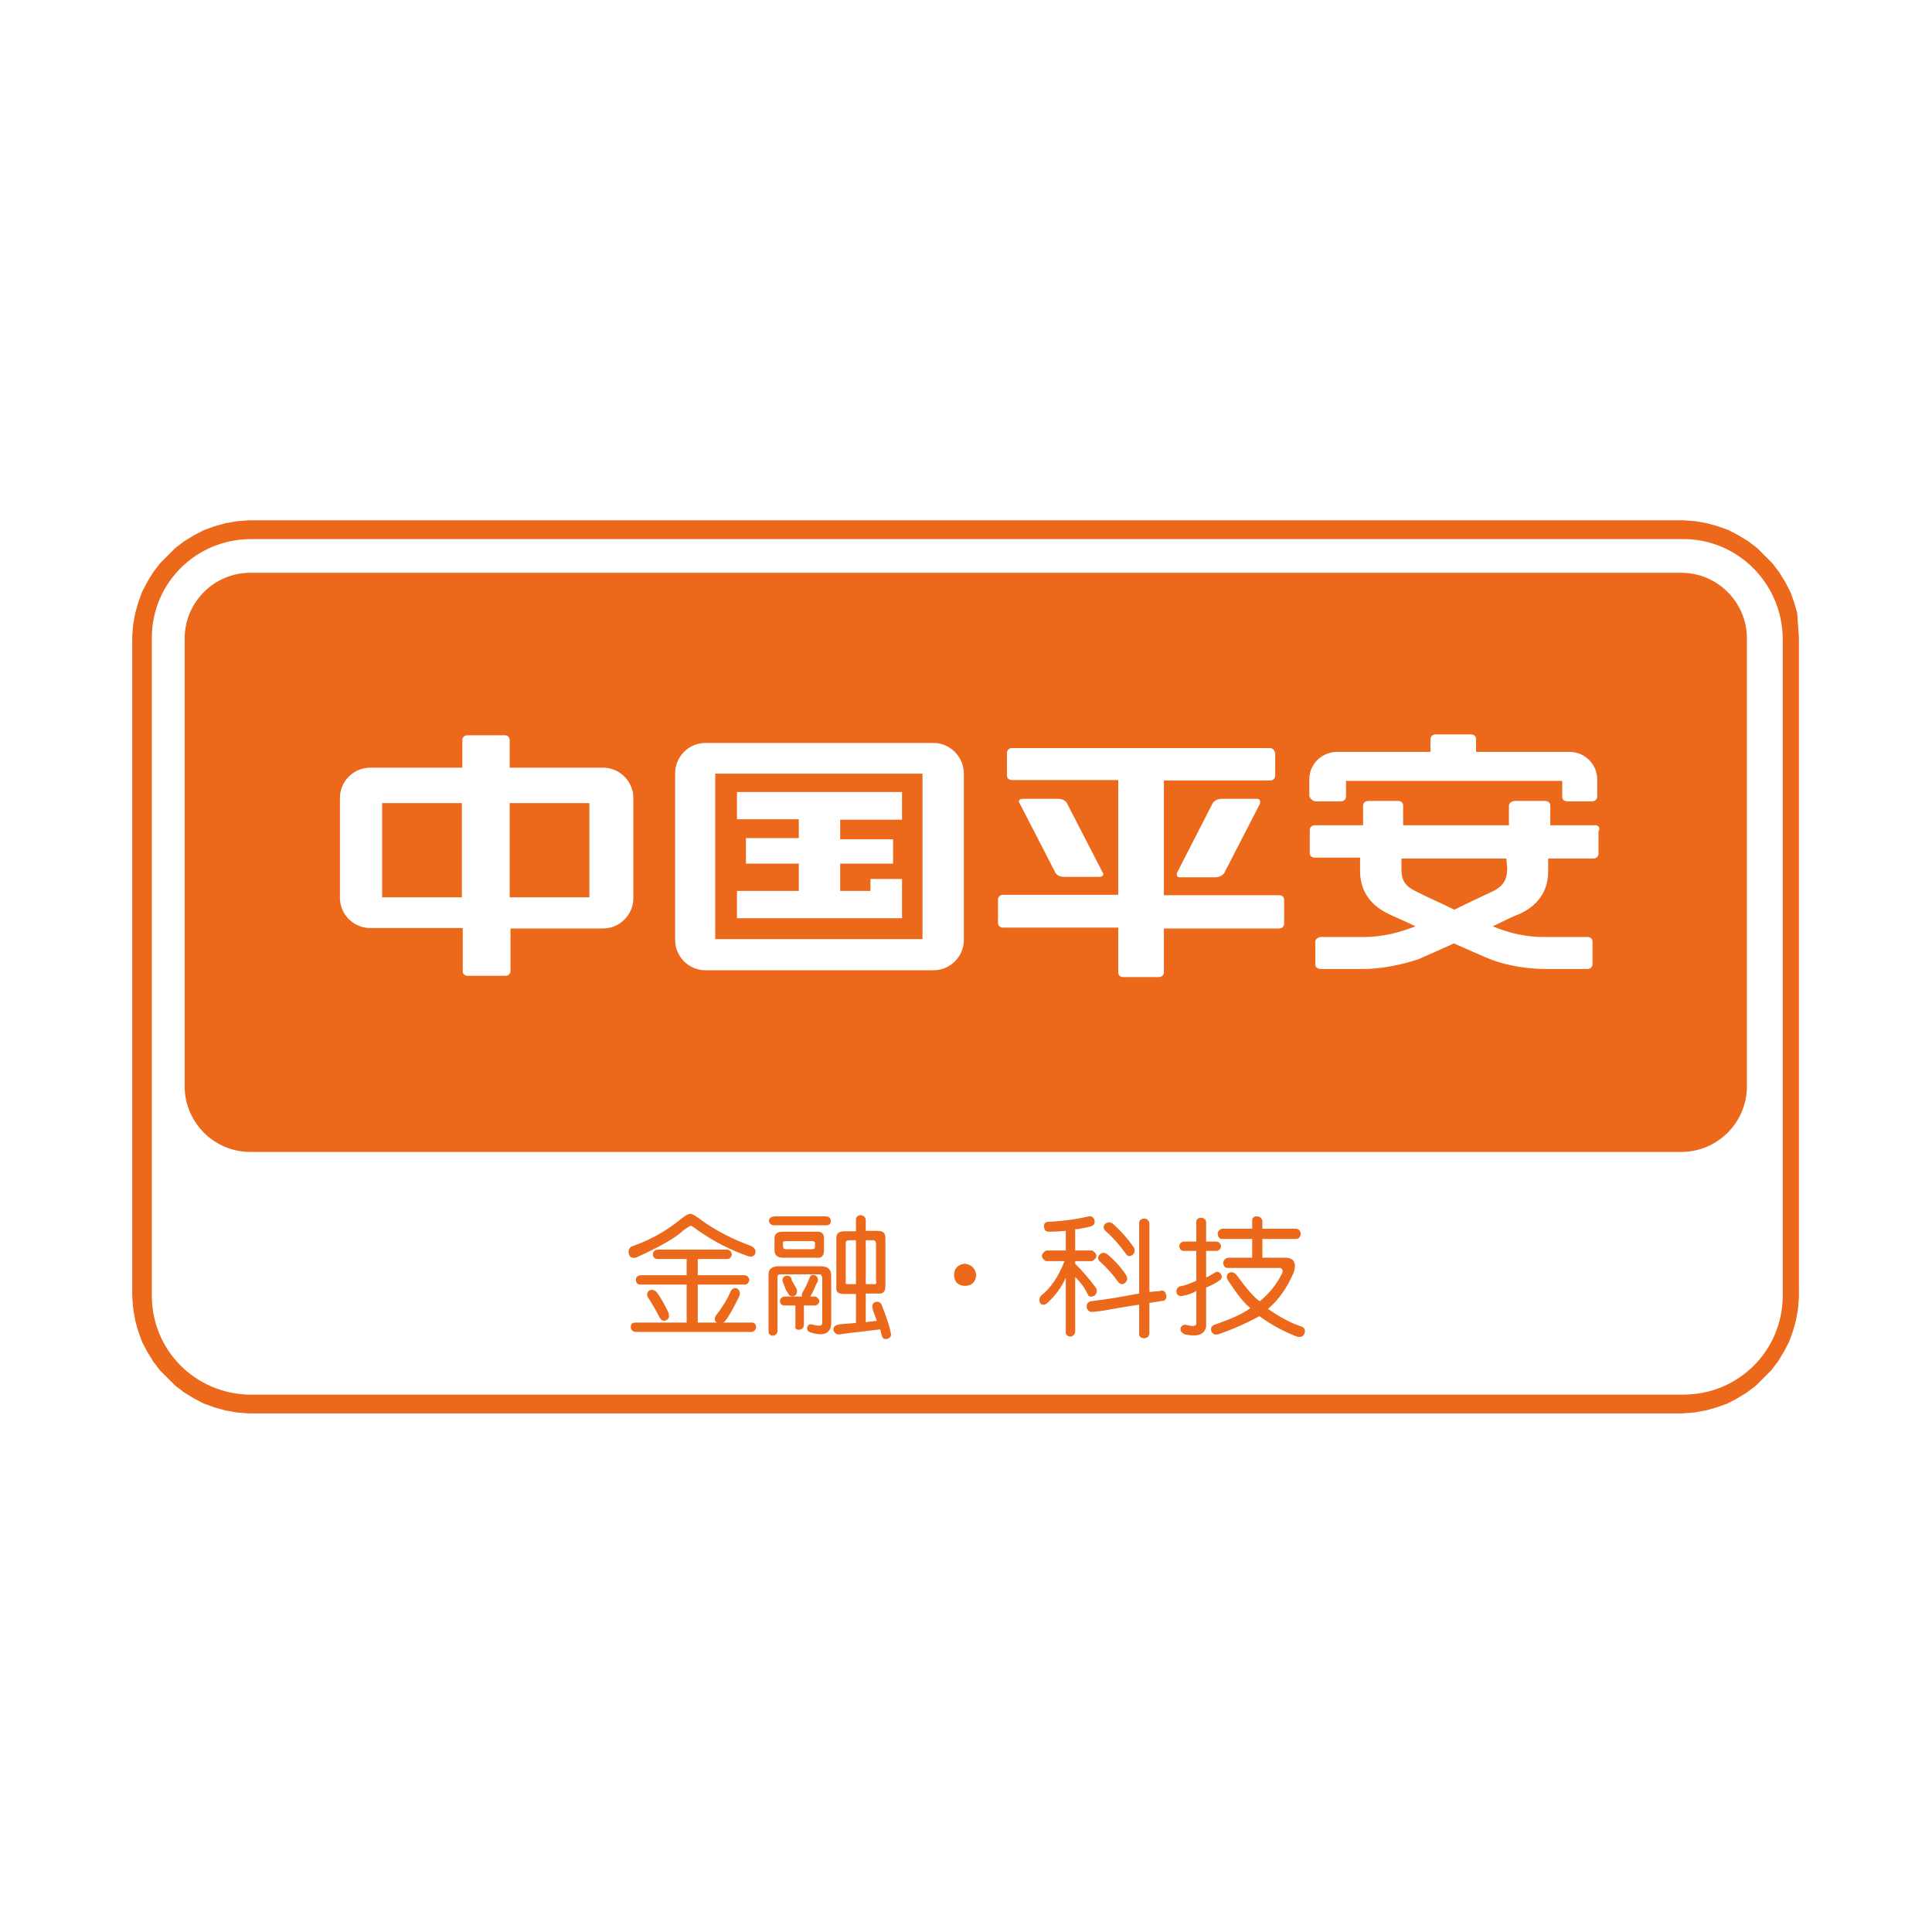
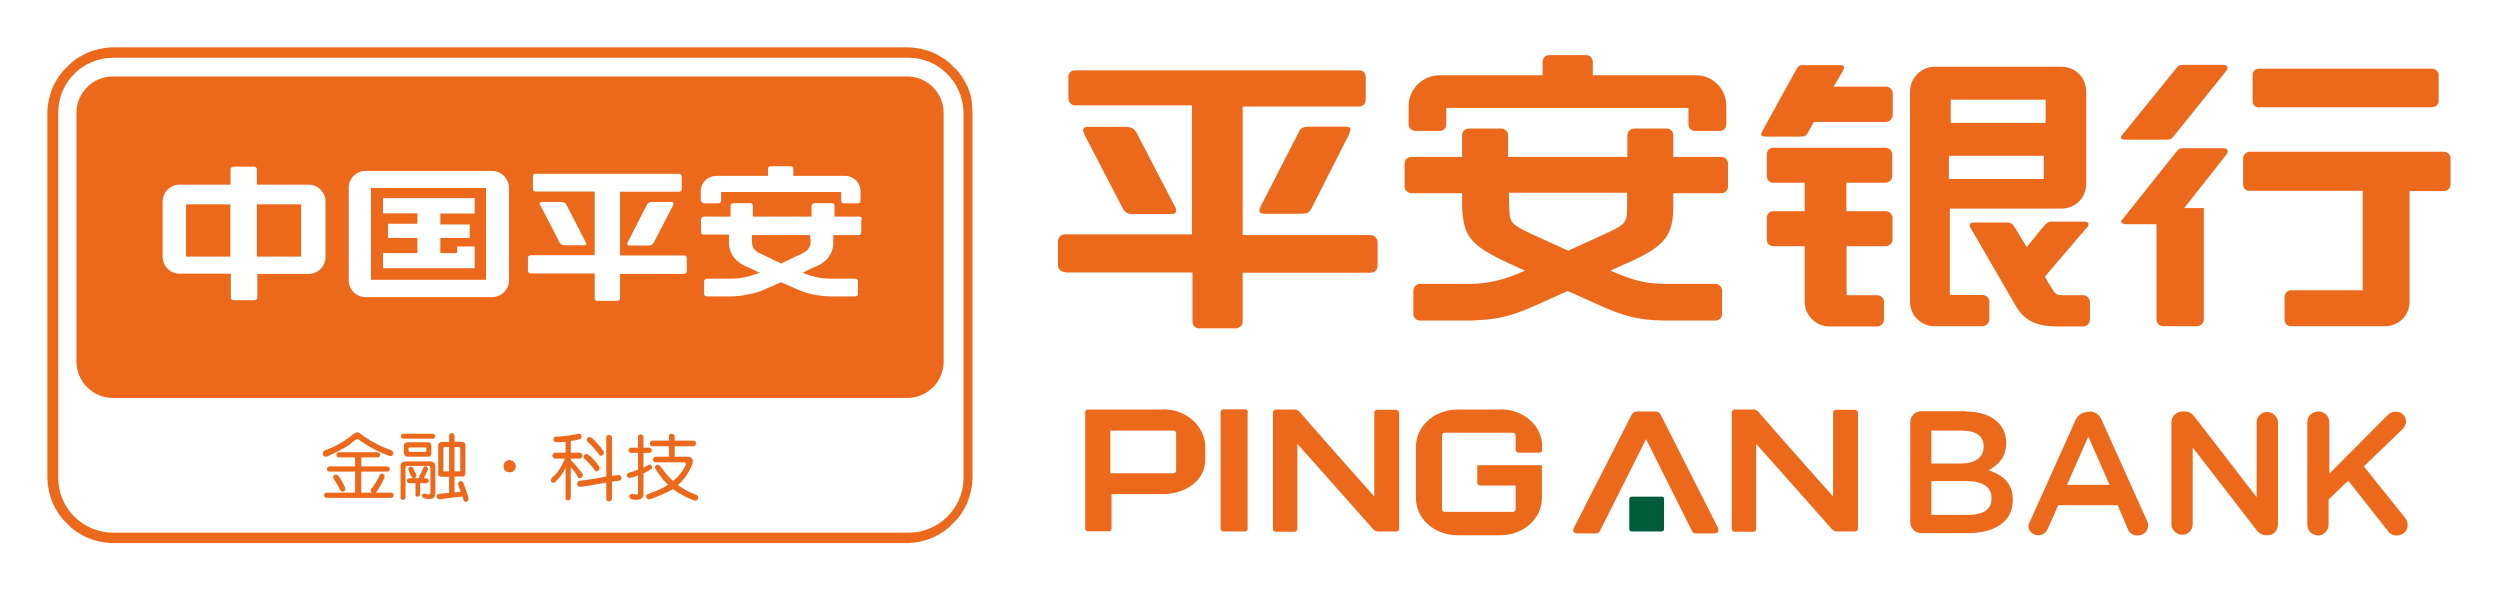
- <svg xmlns="http://www.w3.org/2000/svg" viewBox="-27 285 453 453">
+ <svg xmlns="http://www.w3.org/2000/svg" viewBox="-16 387 1056 250">
  <path fill="#ec681b" d="m367.7 407 2.8.2 2.8.5 2.5.7 2.5.9 2.3 1.2 2.3 1.4 2.1 1.6 1.8 1.8 1.8 1.8 1.6 2.1 1.4 2.3 1.2 2.3.9 2.5.7 2.5.2 3 .2 2.8V589l-.2 2.8-.5 2.8-.7 2.5-.9 2.5-1.2 2.3-1.4 2.3-1.6 2.1-1.8 1.8-1.8 1.8-2.1 1.6-2.3 1.4-2.3 1.2-2.5.9-2.5.7-2.8.5-2.8.2h-336l-2.8-.2-2.8-.5-2.5-.7-2.5-.9-2.3-1.2-2.3-1.4-2.1-1.6-1.8-1.8-1.8-1.8-1.6-2.1-1.4-2.3-1.2-2.3-.9-2.5-.7-2.5-.5-3-.2-2.8V434.4l.2-2.8.5-2.8.7-2.5.9-2.5 1.2-2.3 1.4-2.3 1.6-2.1 1.8-1.8 1.8-1.8 2.1-1.6 2.3-1.4 2.3-1.2 2.5-.9 2.5-.7 2.8-.5 2.8-.2zm0 4.4H31.9c-12.8 0-23.1 10.1-23.3 22.8v154.6c0 12.8 10.2 23 22.9 23.2h336.2c12.8 0 23.1-10.1 23.3-22.9V434.6c-.2-12.9-10.6-23.2-23.3-23.2m-.5 7.9c8.5 0 15.4 6.9 15.4 15.4v105c0 8.5-6.9 15.4-15.4 15.4H31.7c-8.5 0-15.4-6.9-15.4-15.4v-105c0-8.5 6.9-15.4 15.4-15.4zm-96.5 41.1h-60.4c-.7 0-1.2.5-1.2 1.1v5.3c0 .7.5 1.1 1.2 1.1h24.9v26.9h-27c-.7 0-1.2.5-1.2 1.1v5.5c0 .7.5 1.1 1.2 1.1h27V513c0 .7.5 1.1 1.2 1.1h8.3c.7 0 1.2-.5 1.2-1.1v-10.3h27c.7 0 1.2-.5 1.2-1.1V496c0-.7-.5-1.1-1.2-1.1h-27V468h24.9c.7 0 1.2-.5 1.2-1.1v-5.3c-.2-.8-.6-1.2-1.3-1.2m-179.3-3h-8.8c-.7 0-1.2.5-1.2 1.1v6.5H59.8c-3.9 0-7.1 3.2-7.1 7.1v23.4c0 3.9 3.2 7.1 7.1 7.1h21.7v10.1c0 .7.5 1.1 1.2 1.1h8.8c.7 0 1.2-.5 1.2-1.1v-10h21.7c3.9 0 7.1-3.2 7.1-7.1v-23.5c0-3.9-3.2-7.1-7.1-7.1H92.5v-6.4c0-.7-.4-1.2-1.1-1.2m100.5 1.8h-53.5c-3.9 0-7.1 3.2-7.1 7.1v39.1c0 3.9 3.2 7.1 7.1 7.1h53.5c3.9 0 7.1-3.2 7.1-7.1v-39c0-3.9-3.2-7.2-7.1-7.2m109 13.6h-7.1c-.7 0-1.2.5-1.2 1.1v4.6h-11.3c-.7 0-1.2.5-1.2 1.1v5.4c0 .7.5 1.1 1.2 1.1h10.6v3.2c0 3.9 1.8 7.6 6.5 9.9 1.8.9 4.1 1.8 6.5 3-4.1 1.6-8.1 2.5-12 2.5h-10.1c-.7 0-1.4.5-1.4 1.1v5.3c0 .7.5 1.1 1.4 1.1h9.9c3.9 0 8.8-.9 12.9-2.3 1.6-.7 4.8-2.1 8.3-3.7 3.7 1.6 6.7 3 8.5 3.7 4.1 1.6 9 2.3 12.9 2.3h9.9c.7 0 1.2-.5 1.2-1.1v-5.3c0-.7-.5-1.1-1.2-1.1H335c-3.9 0-7.6-.7-12-2.5 2.3-1.1 4.6-2.3 6.5-3 4.8-2.3 6.5-6 6.5-9.9v-3h10.6c.7 0 1.2-.5 1.2-1.1v-5.3c.5-.7 0-1.4-.7-1.4h-10.6v-4.6c0-.7-.5-1.1-1.2-1.1h-7.1c-.7 0-1.4.5-1.4 1.1v4.6H302v-4.6c0-.6-.4-1.1-1.1-1.1m-111.6-6.4v38.8h-48.6v-38.8zm-4.8 4.3h-38.7v6.4h14.5v4.4h-12.4v6h12.4v6.4h-14.5v6.4h38.7v-9.2h-7.4v2.8H170v-6.4h12.4v-5.7H170v-4.6h14.5zm141.7 15.6.2 2.3c0 2.1-.5 3.9-3.2 5.3-2.3 1.1-6 2.8-9.2 4.4-3.2-1.6-6.9-3.2-9.2-4.4-2.8-1.4-3.2-3-3.2-5.3v-2.3zm-244.9-13v22.1H62.6v-22.1zm29.9 0v22.1H92.5v-22.1zm156.5-1h-8.3c-.9 0-1.8.5-2.1 1.1l-8.3 16.2c-.2.7 0 1.1.7 1.1h8.3c.9 0 1.8-.5 2.1-1.1l8.3-16.1c.2-.7 0-1.2-.7-1.2m-46.6 0h-8.3c-.7 0-1.2.5-.7 1.1l8.3 16.1c.2.5.9 1.1 2.1 1.1h8.3c.7 0 1.2-.5.7-1.1l-8.3-16.1c-.2-.6-1.1-1.1-2.1-1.1m96.8-15.1h-8.3c-.7 0-1.2.5-1.2 1.1v3h-21.9c-3.5 0-6.5 2.8-6.5 6.4v4.1c.5.7.9 1.1 1.6 1.1h5.8c.7 0 1.2-.5 1.2-1.1v-3.7h50.7v3.7c0 .7.5 1.1 1.2 1.1h5.8c.7 0 1.2-.5 1.2-1.1v-4.1c0-3.4-2.8-6.4-6.5-6.4h-21.9v-3c0-.7-.5-1.1-1.2-1.1" />
  <path fill="#ec681b" d="M120.5 579.2c.3.7.9.9 1.8.6 5.7-2.6 9.3-4.7 10.9-6.3 1-.7 1.6-1.1 1.8-1.1q.45.15 1.8 1.2c3.6 2.5 7.5 4.5 11.5 5.9q1.35.45 1.8-.6c.2-.8-.2-1.4-1.1-1.8-4.1-1.5-7.9-3.4-11.4-5.9-1.4-1.1-2.3-1.6-2.7-1.6-.5 0-1.4.5-2.7 1.6-3.4 2.7-7.1 4.7-11.2 6.1-.5.4-.8 1-.5 1.9m28.8 18.1c.6-.1.9-.5 1-1.2-.1-.6-.4-1-1-1h-6.9c.2 0 .3-.1.5-.2 1-1.2 2.1-3.2 3.5-6.1.2-.7 0-1.3-.6-1.7-.6-.2-1.1 0-1.5.7-.8 1.9-1.9 3.7-3.4 5.6-.5.8-.4 1.4.2 1.7h-4.5v-8.9h11c.6 0 1-.4 1.1-1.1-.1-.6-.4-1-1.1-1.1h-11v-3.8h6.9c.6 0 1-.4 1.1-1.1-.1-.6-.4-1-1.1-1.1h-16.3c-.7.1-1.1.4-1.1 1.1s.4 1.1 1.1 1.1h6.8v3.8h-10.8c-.7.1-1.1.4-1.1 1.1s.4 1.1 1.1 1.1H134v8.9h-12c-.7 0-1.1.3-1.1 1s.4 1.1 1.1 1.2zm-21.7-3.5c.4.8 1 1.1 1.7.7.6-.3.7-.9.4-1.8-.8-1.7-1.7-3.3-2.7-4.7-.6-.6-1.2-.7-1.8-.4-.6.5-.6 1.1-.2 1.7.9 1.4 1.8 2.9 2.6 4.5m52.2 4.5c.2.6.6.8 1.3.6.6-.2.9-.6.8-1.2-.3-1.7-1.1-4-2.2-6.8q-.45-.9-1.5-.6-.9.45-.6 1.5c0 .2.3 1.1 1 2.9l-2.6.3v-6.7h3c1.1.1 1.6-.5 1.6-1.8v-11.3c0-1.1-.6-1.6-1.8-1.6H176V571c-.1-.6-.5-1-1.2-1.1-.7.1-1.1.4-1.1 1.1v2.7H171c-1.4 0-2 .6-1.9 1.8v11.3c-.2 1.2.6 1.7 2.2 1.6h2.4v6.8c-2.7.2-4 .3-4.1.4q-1.2.15-1.2 1.2c.2.7.6 1.1 1.5 1.1.2-.1 3.3-.5 9.5-1.2.2.8.3 1.4.4 1.6m-13.1-26c.7 0 1.1-.3 1.1-1s-.4-1-1.1-1.1h-12.1c-.8.1-1.3.4-1.3 1.1.1.6.5 1 1.3 1zm-2.4 7.6c1.4.2 2-.5 1.9-2.1v-2.1c.1-1.4-.5-2-1.8-1.9h-7.9c-1.4 0-2 .6-1.9 1.9v2.1c-.1 1.4.6 2.1 1.9 2.1zm7.7 6.2c-.6.1-.8-.1-.7-.6v-8.9c-.1-.5.2-.8.8-.8h1.6v10.3zm6.5-.6c0 .5-.2.7-.7.6H176v-10.3h1.6c.6 0 .8.3.8 1v8.7zm-15-7.6h-6.2c-.5 0-.7-.2-.7-.7v-.7c-.1-.3.1-.5.6-.5h6.3c.4 0 .6.2.6.5v.8q0 .6-.6.6m-9.3 20.3c.6-.1 1-.4 1.1-1v-12.6c-.1-.6.2-.8.8-.8h9.1c.3 0 .5.3.6.8v10.6c0 .7-.7.8-2.2.4-.6-.2-1.1-.1-1.3.5s.1 1.1.7 1.3c3.1 1 4.7.3 4.9-1.9v-11.4c0-1.5-.8-2.2-2.5-2.2h-10c-1.5.1-2.2.7-2.2 1.9v13.5c0 .4.3.8 1 .9m6.2-1.4c.6-.1 1-.4 1.1-1v-4.7h2.8q1.65-.9 0-2.1H163c.4-.6.8-1.5 1.3-2.7.1-.2.2-.5.4-.7.2-.7 0-1.3-.6-1.6-.7-.2-1.2.1-1.3.7-.4 1-.9 2.1-1.6 3.3-.2.4-.3.7-.1 1H157c-.7.1-1.1.4-1.1 1.1 0 .6.4 1 1.1 1h2.5v4.9c-.1.5.2.8.9.8m-2.7-8.7c.3.7.8 1 1.5.8.6-.3.8-.8.6-1.6-.2-.5-.6-1.1-1-1.8-.2-.3-.2-.6-.2-.7q-.45-.9-1.5-.6c-.6.3-.8.8-.5 1.5.2.6.5 1.2.7 1.8.2.3.3.5.4.6m41.5-1.6c1.6 0 2.5-.8 2.7-2.5q-.3-2.4-2.7-2.7c-1.6.2-2.5 1.1-2.5 2.7.1 1.6.9 2.4 2.5 2.5m24.7 11.9c.7-.1 1.1-.4 1.2-1.1v-12.9c1.2 1.2 2.2 2.5 2.9 4 .3.7.8.8 1.6.4.6-.5.7-1.1.4-1.8-1.5-2-3.1-3.9-4.9-5.7v-.6h4c1.3-.8 1.3-1.7 0-2.5h-4v-5c.2 0 .6 0 1.1-.1q1.8-.3 2.7-.6c.6-.2.9-.7.7-1.5-.2-.6-.7-.9-1.3-.8-2.5.6-5.7 1.1-9.7 1.3-.6.1-.9.5-.8 1.2s.4 1.1 1.1 1.1c1.5 0 2.9-.1 4-.2v4.6h-4.6c-1.3.8-1.3 1.7-.1 2.5h4.4c-1.4 3.6-3.2 6.3-5.5 8.1-.5.6-.5 1.3-.1 1.9.5.4 1.1.3 1.8-.4 1.7-1.6 3.1-3.5 4.1-5.7v12.6c-.1.7.3 1.1 1 1.2m17.4.4c.7-.1 1.1-.4 1.2-1.1v-7.2c.4-.1 1.5-.2 3.2-.5.6-.1.8-.5.8-1.2-.2-.8-.5-1.2-1.1-1.2-.2.1-.8.2-1.6.2-.5.1-.9.1-1.3.1v-16.1c-.1-.6-.5-1-1.2-1.1-.8.1-1.2.4-1.2 1.1v16.5c-1.4.2-3.2.6-5.6 1-2 .3-3.9.6-5.7.8-.7.2-1.1.6-1 1.5.2.7.7 1.1 1.5 1s2-.2 3.6-.5c2.8-.5 5.1-.9 7.2-1.2v6.9c0 .6.4.9 1.2 1M237 579c.4.6.9.7 1.6.2.5-.5.6-1.1.2-1.8-1.4-2-3-3.8-4.9-5.5-.6-.4-1.3-.4-1.8.1-.5.6-.4 1.2.2 1.7 1.6 1.4 3.2 3.2 4.7 5.3m-1.8 6.6c.5.6 1.1.7 1.7.1.5-.5.5-1.1.1-1.8-1.3-1.9-2.8-3.6-4.5-4.9-.6-.4-1.2-.3-1.7.2-.5.6-.4 1.2.1 1.6 1.6 1.4 3 3 4.3 4.8m41.9 12.8c.9.2 1.5 0 1.8-.8.2-.7 0-1.3-.8-1.6-2.3-.7-4.9-2.1-7.8-4.1 2.6-2.2 4.6-5.1 6.1-8.7.6-2 0-3.1-1.6-3.3H269v-4.4h7.9c.6 0 1-.4 1.1-1.2-.1-.7-.4-1.1-1.1-1.2H269v-1.8c-.1-.6-.5-1-1.2-1.1-.8 0-1.2.3-1.2 1v1.9h-7c-.6.1-1 .5-1.1 1.2.1.8.4 1.2 1.1 1.2h7v4.4H261q-1.05.15-1.2 1.2c.1.8.4 1.2 1.1 1.2h12.3c.5.2.6.5.5 1.1-1.3 2.7-3.1 4.9-5.3 6.7-1.2-.7-3-2.8-5.5-6.2-.6-.6-1.2-.8-1.8-.4-.6.5-.6 1.1-.1 1.8 2.1 3.2 3.8 5.4 5.2 6.4-1.7 1.3-4.4 2.5-8.1 3.8-.9.2-1.3.8-1.1 1.6.3.7.9 1 1.8.7 3.2-1.1 6.4-2.5 9.5-4.2 2.7 2 5.7 3.6 8.8 4.8m-26.2-.5c3 .6 4.6 0 4.9-1.9v-9.1c1.5-.6 2.5-1.2 3.3-1.8.4-.3.5-.8.2-1.3-.4-.6-.8-.7-1.3-.5-1 .6-1.7 1.1-2.2 1.2v-6.2h2.4c.6 0 1-.4 1.1-1.1-.1-.6-.4-1-1.1-1.1h-2.4v-4.6c-.1-.6-.5-.9-1.2-1-.7.1-1.1.4-1.1 1v4.6h-2.9c-.6.1-1 .4-1.1 1.1.1.7.4 1.1 1.1 1.1h2.9v7c-1.6.7-2.9 1.2-3.8 1.3-.7.3-1 .8-.8 1.6.2.6.8.8 1.6.6 1-.2 2-.5 3-1.1v7.5c.1.7-.6.9-2.1.5-.8-.2-1.3 0-1.6.7-.1.7.3 1.2 1.1 1.5m687.4-165.5c-1.6 0-2.8-1.1-2.8-2.7v-11c0-1.6 1.1-2.7 2.8-2.7h73c1.6 0 2.8 1.4 2.8 2.7v10.9c0 1.6-1.4 2.7-2.8 2.7h-73zm-6.8 32.5v-11c0-1.4 1.2-2.8 2.8-2.8h82c1.6 0 2.8 1.4 2.8 2.8v11c0 1.6-1.2 2.8-2.8 2.8h-14.5v46.8c0 5.7-4.6 10.3-10.4 10.3h-39.6c-1.6 0-2.8-1.1-2.8-2.8v-9.6c0-1.6 1.2-2.8 2.8-2.8H982v-42h-47.7c-1.7.1-2.8-1.1-2.8-2.7M880 480.6c0-.2 0-.5.5-.9l22-27.6c1.6-2.1 2.1-2.5 3.7-2.5h17.2c.9 0 1.6.5 1.6 1.4 0 .5-.2.7-.5 1.2l-17.9 22.7h8.3V522c0 1.4-1.4 2.8-2.8 2.8h-14.2c-1.6 0-3-1.2-3-2.8v-40.3H882c-1.1 0-2-.5-2-1.1m2-34.6c-1.4 0-2.1-.2-2.1-.9l.2-.7 22.3-27.5c1.6-2.1 2.1-2.5 3.7-2.5h17.2c.9 0 1.6.5 1.6 1.1s-.2 1.1-.5 1.4l-22.5 28c-.7.9-1.4 1.1-3 1.1zv.2zm-31.4 34.6h13.1c1.6 0 2.5.2 2.5 1.2 0 .5-.5 1.2-1.4 2.1l-17 19.9 1.1 2.1c2.1 3.5 2.3 3.7 3 4.6 1.1 1.2 1.6 1.2 5 1.2h7.1c1.4 0 2.8 1.4 2.8 2.8v7.6c0 1.4-1.4 2.8-2.8 2.8h-10.6c-9.2 0-14-2.3-17.7-8.3l-19-32.8c-.5-.7-.7-1.2-.7-1.6 0-.7.5-1.2 1.6-1.2h14c2.1 0 2.5.5 3.9 2.8l4.6 7.6 6.7-8.3c1.7-2 2.4-2.5 3.8-2.5m-43.4-27.8v9.8h40.1v-9.8zm40.9-23.7H808v9.8h40.1zm-26.8 82.5c1.6 0 3 1.2 3 2.8v7.6c0 1.4-1.4 2.8-3 2.8h-20.1c-5.8 0-10.4-4.6-10.4-10.4v-88.8c0-5.5 4.6-10.4 10.4-10.4h53.6c5.8 0 10.4 4.6 10.4 10.4v39.1c0 5.8-4.6 10.4-10.4 10.4h-47.2v36.5zM764 476.2h16.4c1.6 0 3 1.2 3 2.8v9.2c0 1.6-1.4 2.8-3 2.8H764v20.7h13c1.4 0 2.8 1.2 2.8 2.8v7.6c0 1.4-1.4 2.8-2.8 2.8h-20.3c-5.5 0-10.4-4.6-10.4-10.4V491h-13.2c-1.6 0-2.8-1.2-2.8-2.8V479c0-1.6 1.2-2.8 2.8-2.8h13.2v-12h-13.2c-1.6 0-2.8-1.2-2.8-2.8v-9.2c0-1.6 1.2-2.8 2.8-2.8h47.2c1.6 0 3 1.2 3 2.8v9.2c0 1.6-1.4 2.8-3 2.8h-16.4v12zm19.5-49.7v9.2c0 1.4-1.4 2.8-3 2.8h-30.3l-2.1 3.7c-1.1 2.3-1.6 2.5-3.9 2.5h-14c-1.8 0-2.3-.2-2.3-1.1 0-.2.2-.7.7-1.6l13.8-25c1.1-2.1 1.6-2.5 3.2-2.5h15.2c1.6 0 2.1.2 2.1.9 0 .5-.2.9-.5 1.6l-3.9 6.6h22.1c1.5-.1 2.9 1.3 2.9 2.9m-162 47.1c0 7.3.5 8 8.9 12l16 7.3 16-7.3c8.7-4.1 8.9-4.5 8.9-12v-5.2h-49.9v5.2zm16.8-63.3H654c1.6 0 2.8 1.1 2.8 3v5.5h43.7c6.9 0 12.7 5.7 12.7 12.9v7.8c0 1.6-1.2 2.8-2.8 2.8H700c-1.6 0-2.8-1.1-2.8-2.8v-6.9H594.9v6.9c0 1.6-1.2 2.8-2.8 2.8H582c-1.6 0-3-1.1-3-2.8v-7.8c0-7.1 6-12.9 13.1-12.9h43.5v-5.5c0-1.7 1.1-3 2.7-3m-61 55.5v-9.7c0-1.6 1.2-2.8 3-2.8h21.3v-9.2c0-1.6 1.2-2.8 2.8-2.8H618c1.6 0 3 1.2 3 2.8v9.2h50.4v-9c0-1.6 1.2-3 3-3H688c1.6 0 2.8 1.2 2.8 3v9h20.3c1.6 0 2.8 1.2 2.8 2.8v9.7c0 1.6-1.2 2.8-2.8 2.8h-20.3v5.5c0 12.7-3.7 17.1-19.9 24.2l-6.7 3 1.2.5c8.3 3.7 14.6 5.1 21.7 5.1h21.5c1.6 0 2.8 1.4 2.8 3v9.7c0 1.6-1.2 2.8-2.8 2.8h-21.5c-11.1-.2-16.9-1.6-29.6-7.4l-11.3-5.1-11.3 5.1c-13.4 6-17.8 6.9-29.6 7.4h-21.5c-1.6 0-2.8-1.2-2.8-2.8v-9.7c0-1.6 1.2-3 2.8-3h21.5c6.9 0 14.6-1.8 21.7-5.1l1.2-.5-6.7-3c-16.4-7.6-19.4-11.3-19.9-24.2v-5.5h-21.3c-1.6 0-3-1.2-3-2.8m-40-25.3h15.3c1.4 0 1.8.5 1.8 1.4 0 .2-.2.9-.7 2.1l-15.6 30.8c-1.1 2.1-1.8 2.5-5 2.5h-15.3c-1.1 0-1.8-.5-1.8-1.4 0-.2 0-.7.7-2.1l15.8-30.8c.7-1.8 1.8-2.5 4.8-2.5m-57.2 33.4c.7 1.2.7 1.6.7 2.1 0 .9-.7 1.4-1.9 1.4h-15.6c-3.3 0-3.9-.5-5.1-2.5l-16-30.8c-.2-.7-.7-1.6-.7-2.1 0-.9.7-1.4 1.9-1.4H459c3 0 3.9.5 5.1 2.5zm-46.2 28c-1.6 0-3-1.1-3-3V489c0-1.6 1.1-3 3-3h53.6v-54.5h-49.4c-1.6 0-2.8-1.4-2.8-3v-9c0-1.6 1.1-2.8 2.8-2.8h120c1.6 0 2.8 1.1 2.8 2.8v9.5c0 1.6-1.1 3-2.8 3h-49.2v54.3h54c1.6 0 3 1.4 3 3v9.9c0 1.6-1.1 3-3 3h-54v20.7c0 1.6-1.4 2.8-3 2.8h-15.4c-1.6 0-2.8-1.1-2.8-2.8v-20.8h-53.6v-.2zm432.6 58.9c2.5 0 4.4 1.4 5.3 3.7l19.1 42.5c.4.8.5 1.4.5 1.8 0 2.3-1.8 4.4-4.4 4.4-2.1 0-3.7-1.1-4.4-3.2l-4.1-9.6h-25.1l-4.4 9.9c-.7 1.8-2.3 2.8-4.1 2.8-2.3 0-4.1-1.8-4.1-4.1.1-.6.4-1.3.7-1.8l19.1-42.5c.9-2.3 2.8-3.7 5.5-3.7h.4zm40.3 0c2.3 0 3.5 1.2 4.6 2.8l25.8 33.4v-31.6c0-2.5 2.1-4.4 4.4-4.4 2.5 0 4.6 2.1 4.6 4.4v43.1c0 2.5-1.8 4.6-4.4 4.6h-.5c-2.1 0-3.5-1.2-4.6-2.8L910.2 576v32.5c0 2.5-2.1 4.4-4.4 4.4-2.5 0-4.6-2.1-4.6-4.4v-43.1c0-2.5 2.1-4.6 4.6-4.6zm56.5 0c2.5 0 4.6 2 4.6 4.5v21.8l24.5-24.6c.9-1.1 2.1-1.6 3.7-1.6 2.5 0 4.2 2.1 4.2 4.1 0 1.4-.7 2.5-1.6 3.4L982.5 584l17.3 21.6c.7.9 1.2 1.8 1.2 3.2 0 2.5-2.1 4.4-4.6 4.4-1.8 0-3-.9-3.9-2.1L975.9 590l-8.3 8v10.6c0 2.5-2.1 4.6-4.4 4.6-2.5 0-4.6-2.1-4.6-4.6v-43.2c-.1-2.6 2.2-4.6 4.7-4.6m-345.5-.9c9.7 0 17.8 6.9 17.6 15.9v1.2c0 .7-.5 1.2-1.2 1.2h-8.8c-.7 0-1.2-.5-1.2-1.2v-6c0-.7-.5-1.2-1.2-1.2h-28.7c-.7 0-1.2.5-1.2 1.2v31c0 .7.5 1.2 1.2 1.2H623c.7 0 1.2-.5 1.2-1.2v-9.9h-15c-.7 0-1.2-.5-1.2-1.2v-7.4h27.3v13.9c0 8.8-7.9 15.7-17.6 15.7h-18c-9.7 0-17.6-6.9-17.6-15.7v-21.7c0-8.8 7.9-15.7 17.6-15.7h18.1zm196.4.9c6 0 10.7 1.6 13.7 4.6 2.3 2.3 3.5 5.1 3.5 8.5v.2c0 6.2-3.5 9.4-7.4 11.5 6 2.1 10.2 5.5 10.2 12.4v.2c0 9.2-7.6 14-19.2 14h-19.5c-2.5 0-4.6-2.1-4.6-4.6v-42.3c0-2.5 2.1-4.6 4.6-4.6h18.7zm-131 0c.9 0 1.9.5 2.3 1.4l24.1 47.6c.7 1.6 0 2.5-1.4 2.5h-7.6c-1.2 0-1.6-.2-2.1-1.4l-19.2-38.4-19.3 38.4c-.5 1.2-.9 1.4-2.1 1.4h-7.6c-1.6 0-2.3-.9-1.4-2.5l24.3-47.6c.5-.9 1.4-1.4 2.3-1.4zm-152.7-.9c.7 0 1.6.2 2.3.9.5.7 27.5 31.3 31.7 35.9v-35.4c0-.7.5-1.2 1.2-1.2h7.9c.5 0 1.2.5 1.4 1.2v49c0 .7-.5 1.2-1.2 1.2h-7.4c-.7 0-1.6-.2-2.3-.9S535 577.7 532 574.5v35.9c0 .7-.5 1.2-1.2 1.2h-7.9c-.7 0-1.2-.5-1.2-1.2v-49.2c0-.7.5-1.2 1.2-1.2h7.6zm193.8 0c.7 0 1.6.2 2.3.9.5.7 27.5 31.3 31.7 35.9v-35.4c0-.7.5-1.2 1.2-1.2h7.9c.9 0 1.2.5 1.4 1.2v49c0 .7-.5 1.2-1.2 1.2h-7.4c-.7 0-1.6-.2-2.3-.9s-29.1-32.9-32.1-36.1v35.9c0 .7-.5 1.2-1.2 1.2h-7.9c-.7 0-1.2-.5-1.2-1.2v-49.2c0-.7.5-1.2 1.2-1.2h7.6zm-248.8 0c9.4 0 17.2 6.8 17.6 15.4v5.8c0 8.7-7.9 14.4-17.5 14.6h-22.1v14.6c0 .6-.4 1.1-1 1.1h-8.9c-.6 0-1.1-.4-1.2-1v-49.3c0-.6.4-1.1 1-1.1h32.1zm34.3 0c.9 0 1.4.5 1.2 1.2v49.2c0 .7-.5 1.2-1.2 1.2h-9c-.7 0-1.2-.5-1.2-1.2v-49.2c0-.7.5-1.2 1.2-1.2zm304.7 30.3h-14.7v14.3h15.4c6.3 0 10-2.1 10-6.8v-.5c0-4.4-3.5-7-10.7-7m51.6-18.8-9 20.4h18zm-386.4-2.5H453v18h26.6c.7 0 1.1-.4 1.2-1v-15.8c0-.7-.4-1.2-1.1-1.2m333.2 0h-13.1v13.9h12.4c5.8 0 9.7-2.4 9.7-7.1v-.2c0-4.2-3.2-6.6-9-6.6" />
  <path fill="#005c3b" d="M686 596.8h-12.7c-.7 0-1.1.4-1.1 1.1v12.5c0 .7.4 1.1 1.1 1.1h12.5c.7 0 1.1-.4 1.1-1.1v-12.5c.2-.7-.4-1.1-.9-1.1" />
</svg>
